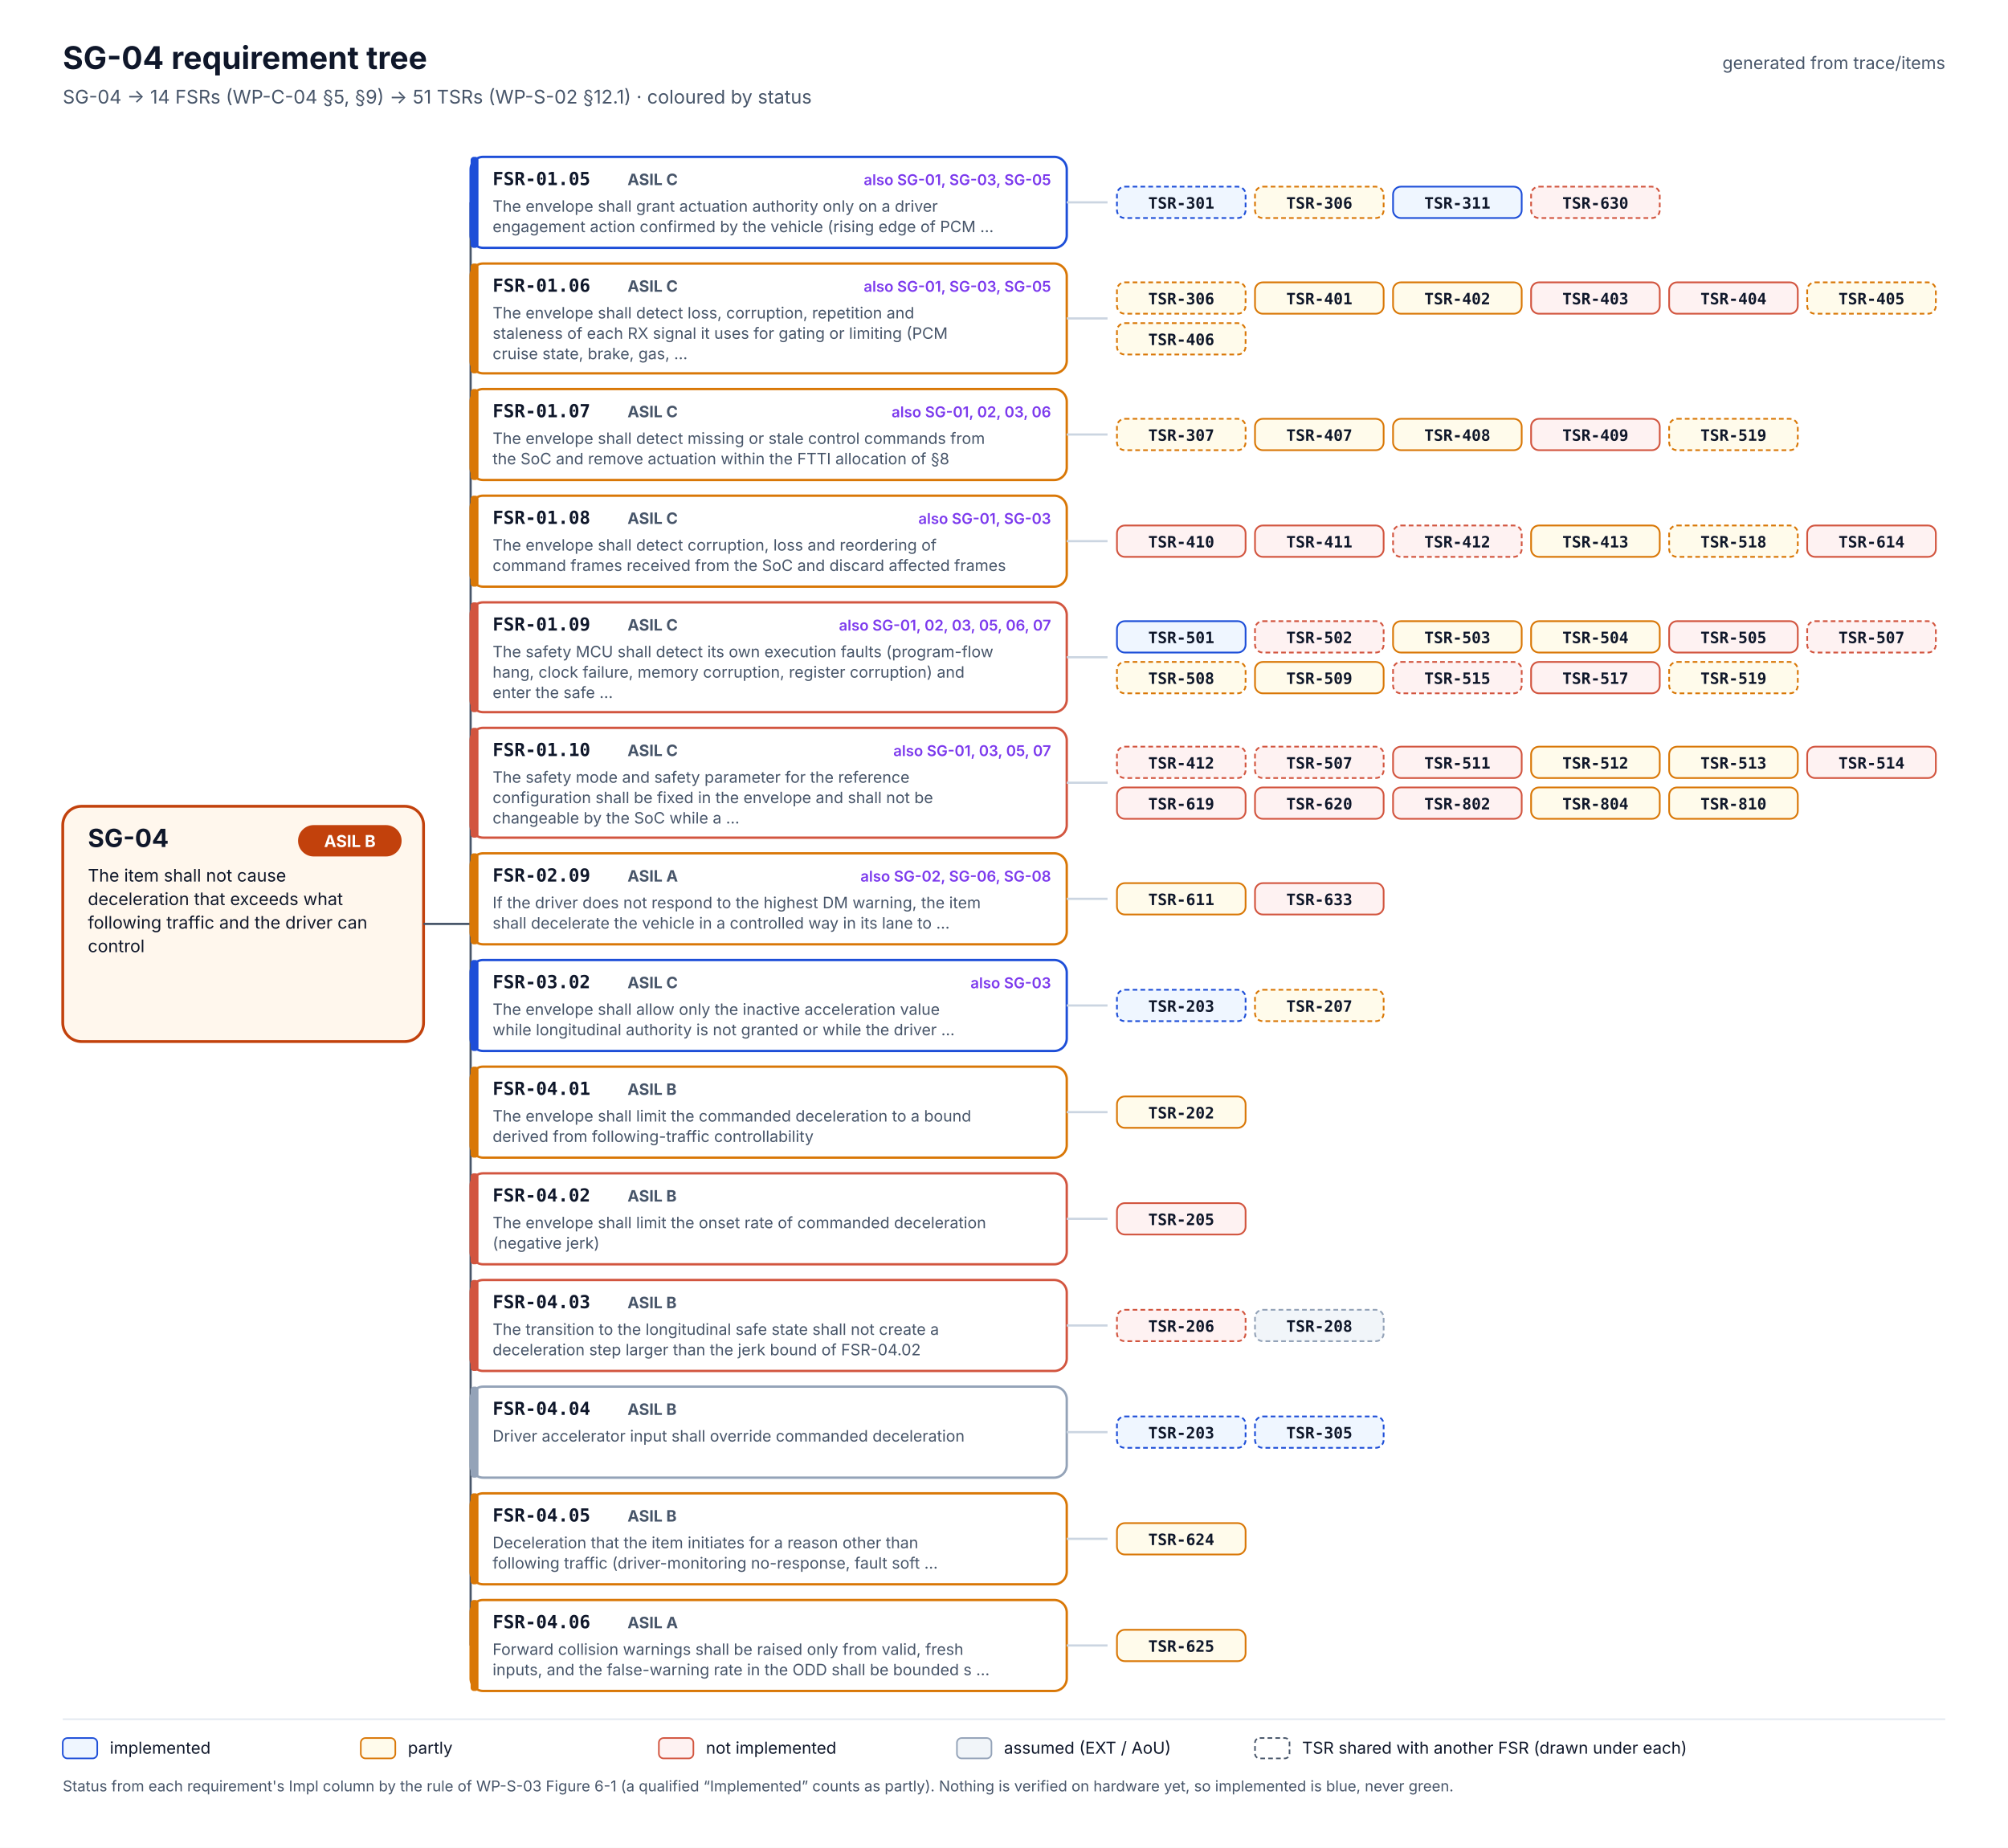
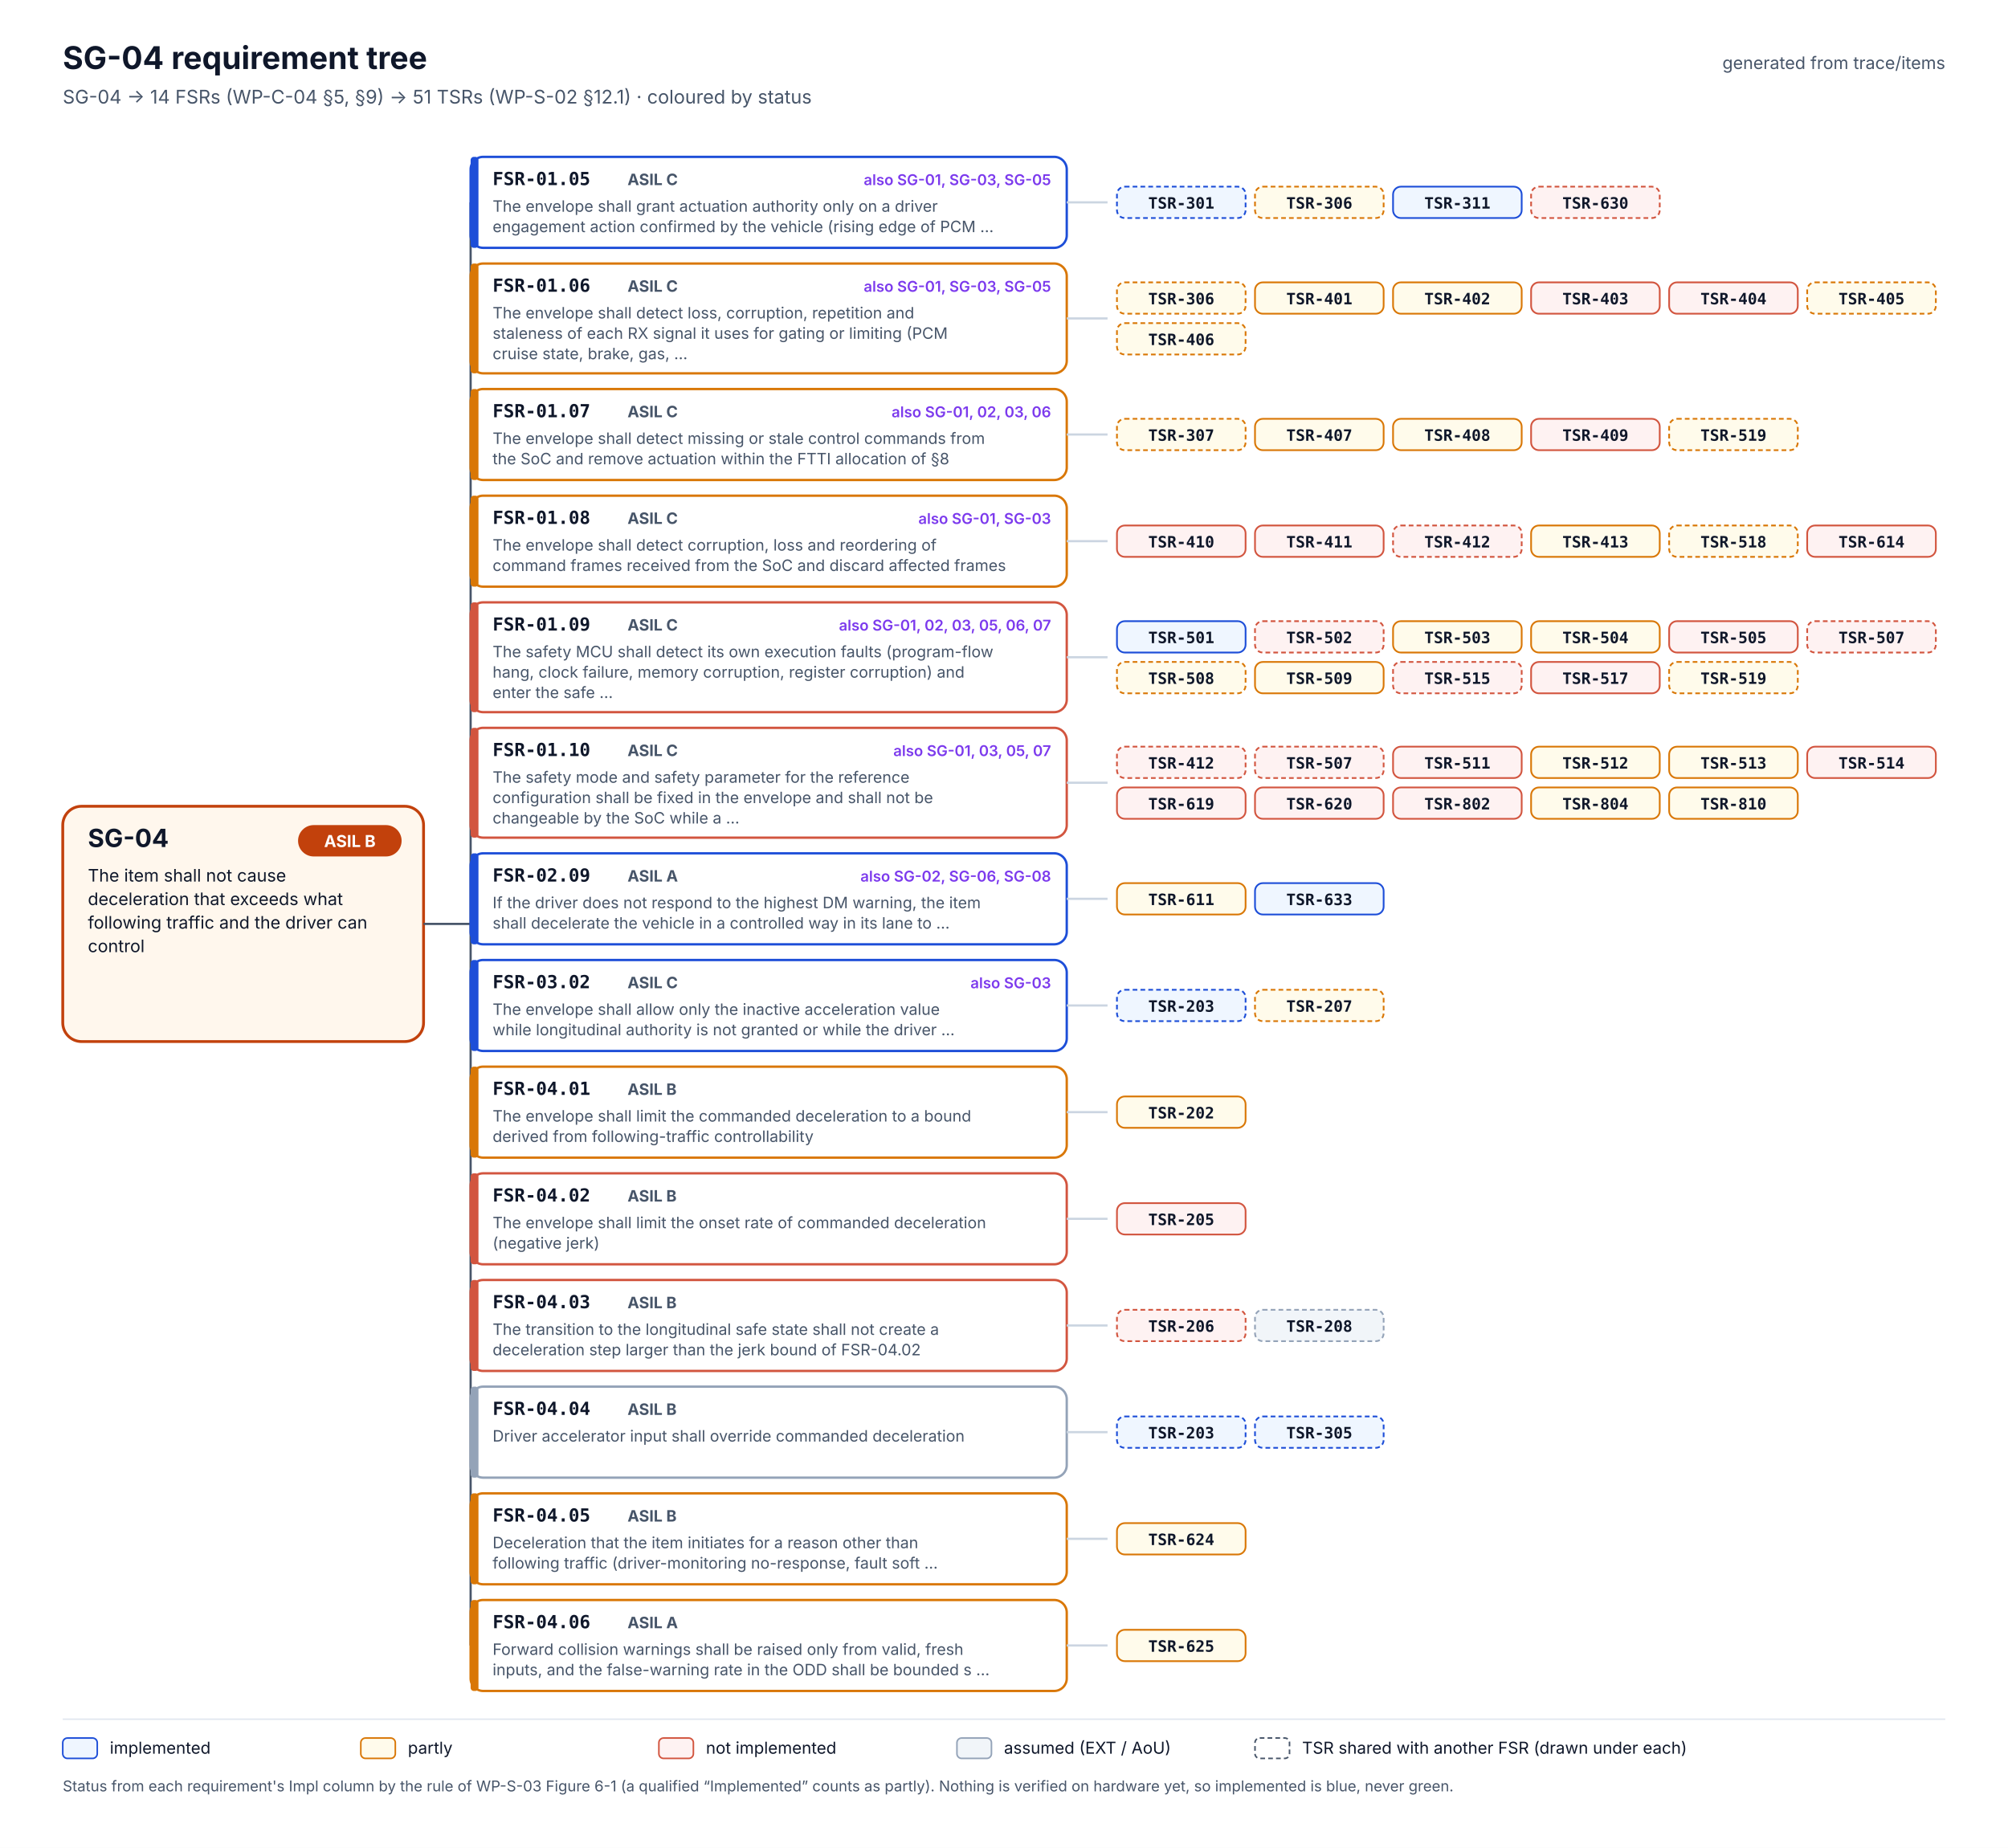
<svg xmlns="http://www.w3.org/2000/svg" width="1280" height="1178" viewBox="0 0 1280 1178" font-family="Inter, 'Segoe UI', Helvetica, Arial, sans-serif" role="img" aria-labelledby="t d">
  <rect width="1280" height="1178" fill="#FFFFFF" />
  <text x="40" y="44" font-size="20" fill="#0F172A" font-weight="700">SG-04 requirement tree</text>
  <text x="40" y="66" font-size="12" fill="#475569">SG-04 → 14 FSRs (WP-C-04 §5, §9) → 51 TSRs (WP-S-02 §12.1) · coloured by status</text>
  <text x="1240" y="44" font-size="11" fill="#475569" text-anchor="end">generated from trace/items</text>
  <rect x="40" y="514.0" width="230" height="150" rx="12" fill="#FFF7ED" stroke="#C2410C" stroke-width="1.8" />
  <text x="56" y="540.0" font-size="16" fill="#0F172A" font-weight="700">SG-04</text>
  <rect x="190" y="526.0" width="66" height="20" rx="10" fill="#C2410C" />
  <text x="223" y="540.0" font-size="10.5" fill="#FFFFFF" font-weight="700" text-anchor="middle">ASIL B</text>
  <text x="56" y="562.0" font-size="11" fill="#0F172A">The item shall not cause</text>
  <text x="56" y="577.0" font-size="11" fill="#0F172A">deceleration that exceeds what</text>
  <text x="56" y="592.0" font-size="11" fill="#0F172A">following traffic and the driver can</text>
  <text x="56" y="607.0" font-size="11" fill="#0F172A">control</text>
  <line x1="270" y1="589.0" x2="300" y2="589.0" stroke="#475569" stroke-width="1.4" />
  <line x1="300" y1="129.0" x2="300" y2="1049.0" stroke="#475569" stroke-width="1.4" />
  <line x1="300" y1="129.0" x2="300" y2="129.0" stroke="#475569" stroke-width="1.4" />
  <rect x="300" y="100" width="380" height="58" rx="8" fill="#FFFFFF" stroke="#1D4ED8" stroke-width="1.5" />
  <rect x="300" y="100" width="5" height="58" rx="2" fill="#1D4ED8" />
  <text x="314" y="118" font-size="11.5" fill="#0F172A" font-weight="700" font-family="'JetBrains Mono', 'SFMono-Regular', Menlo, Consolas, monospace">FSR-01.05</text>
  <text x="400" y="118" font-size="10" fill="#475569" font-weight="700">ASIL C</text>
  <text x="670" y="118" font-size="9.5" fill="#7C3AED" font-weight="600" text-anchor="end">also SG-01, SG-03, SG-05</text>
  <text x="314" y="135" font-size="10" fill="#475569">The envelope shall grant actuation authority only on a driver</text>
  <text x="314" y="148" font-size="10" fill="#475569">engagement action confirmed by the vehicle (rising edge of PCM …</text>
  <line x1="680" y1="129.0" x2="706" y2="129.0" stroke="#CBD5E1" stroke-width="1.4" />
  <rect x="712" y="119.0" width="82" height="20" rx="5" fill="#EFF6FF" stroke="#1D4ED8" stroke-width="1.1" stroke-dasharray="3 2" />
  <text x="753.0" y="133.0" font-size="10" fill="#0F172A" font-weight="600" text-anchor="middle" font-family="'JetBrains Mono', 'SFMono-Regular', Menlo, Consolas, monospace">TSR-301</text>
  <rect x="800" y="119.0" width="82" height="20" rx="5" fill="#FFFBEB" stroke="#D97706" stroke-width="1.1" stroke-dasharray="3 2" />
  <text x="841.0" y="133.0" font-size="10" fill="#0F172A" font-weight="600" text-anchor="middle" font-family="'JetBrains Mono', 'SFMono-Regular', Menlo, Consolas, monospace">TSR-306</text>
  <rect x="888" y="119.0" width="82" height="20" rx="5" fill="#EFF6FF" stroke="#1D4ED8" stroke-width="1.1" />
  <text x="929.0" y="133.0" font-size="10" fill="#0F172A" font-weight="600" text-anchor="middle" font-family="'JetBrains Mono', 'SFMono-Regular', Menlo, Consolas, monospace">TSR-311</text>
  <rect x="976" y="119.0" width="82" height="20" rx="5" fill="#FEF2F2" stroke="#D2553F" stroke-width="1.1" stroke-dasharray="3 2" />
  <text x="1017.0" y="133.0" font-size="10" fill="#0F172A" font-weight="600" text-anchor="middle" font-family="'JetBrains Mono', 'SFMono-Regular', Menlo, Consolas, monospace">TSR-630</text>
  <line x1="300" y1="203.0" x2="300" y2="203.0" stroke="#475569" stroke-width="1.4" />
  <rect x="300" y="168" width="380" height="70" rx="8" fill="#FFFFFF" stroke="#D97706" stroke-width="1.5" />
  <rect x="300" y="168" width="5" height="70" rx="2" fill="#D97706" />
  <text x="314" y="186" font-size="11.5" fill="#0F172A" font-weight="700" font-family="'JetBrains Mono', 'SFMono-Regular', Menlo, Consolas, monospace">FSR-01.06</text>
  <text x="400" y="186" font-size="10" fill="#475569" font-weight="700">ASIL C</text>
  <text x="670" y="186" font-size="9.5" fill="#7C3AED" font-weight="600" text-anchor="end">also SG-01, SG-03, SG-05</text>
  <text x="314" y="203" font-size="10" fill="#475569">The envelope shall detect loss, corruption, repetition and</text>
  <text x="314" y="216" font-size="10" fill="#475569">staleness of each RX signal it uses for gating or limiting (PCM</text>
  <text x="314" y="229" font-size="10" fill="#475569">cruise state, brake, gas, …</text>
  <line x1="680" y1="203.0" x2="706" y2="203.0" stroke="#CBD5E1" stroke-width="1.4" />
  <rect x="712" y="180.0" width="82" height="20" rx="5" fill="#FFFBEB" stroke="#D97706" stroke-width="1.1" stroke-dasharray="3 2" />
  <text x="753.0" y="194.0" font-size="10" fill="#0F172A" font-weight="600" text-anchor="middle" font-family="'JetBrains Mono', 'SFMono-Regular', Menlo, Consolas, monospace">TSR-306</text>
  <rect x="800" y="180.0" width="82" height="20" rx="5" fill="#FFFBEB" stroke="#D97706" stroke-width="1.1" />
  <text x="841.0" y="194.0" font-size="10" fill="#0F172A" font-weight="600" text-anchor="middle" font-family="'JetBrains Mono', 'SFMono-Regular', Menlo, Consolas, monospace">TSR-401</text>
  <rect x="888" y="180.0" width="82" height="20" rx="5" fill="#FFFBEB" stroke="#D97706" stroke-width="1.1" />
  <text x="929.0" y="194.0" font-size="10" fill="#0F172A" font-weight="600" text-anchor="middle" font-family="'JetBrains Mono', 'SFMono-Regular', Menlo, Consolas, monospace">TSR-402</text>
  <rect x="976" y="180.0" width="82" height="20" rx="5" fill="#FEF2F2" stroke="#D2553F" stroke-width="1.1" />
  <text x="1017.0" y="194.0" font-size="10" fill="#0F172A" font-weight="600" text-anchor="middle" font-family="'JetBrains Mono', 'SFMono-Regular', Menlo, Consolas, monospace">TSR-403</text>
  <rect x="1064" y="180.0" width="82" height="20" rx="5" fill="#FEF2F2" stroke="#D2553F" stroke-width="1.1" />
  <text x="1105.0" y="194.0" font-size="10" fill="#0F172A" font-weight="600" text-anchor="middle" font-family="'JetBrains Mono', 'SFMono-Regular', Menlo, Consolas, monospace">TSR-404</text>
  <rect x="1152" y="180.0" width="82" height="20" rx="5" fill="#FFFBEB" stroke="#D97706" stroke-width="1.1" stroke-dasharray="3 2" />
  <text x="1193.0" y="194.0" font-size="10" fill="#0F172A" font-weight="600" text-anchor="middle" font-family="'JetBrains Mono', 'SFMono-Regular', Menlo, Consolas, monospace">TSR-405</text>
  <rect x="712" y="206.0" width="82" height="20" rx="5" fill="#FFFBEB" stroke="#D97706" stroke-width="1.1" stroke-dasharray="3 2" />
  <text x="753.0" y="220.0" font-size="10" fill="#0F172A" font-weight="600" text-anchor="middle" font-family="'JetBrains Mono', 'SFMono-Regular', Menlo, Consolas, monospace">TSR-406</text>
  <line x1="300" y1="277.0" x2="300" y2="277.0" stroke="#475569" stroke-width="1.4" />
  <rect x="300" y="248" width="380" height="58" rx="8" fill="#FFFFFF" stroke="#D97706" stroke-width="1.5" />
  <rect x="300" y="248" width="5" height="58" rx="2" fill="#D97706" />
  <text x="314" y="266" font-size="11.5" fill="#0F172A" font-weight="700" font-family="'JetBrains Mono', 'SFMono-Regular', Menlo, Consolas, monospace">FSR-01.07</text>
  <text x="400" y="266" font-size="10" fill="#475569" font-weight="700">ASIL C</text>
  <text x="670" y="266" font-size="9.5" fill="#7C3AED" font-weight="600" text-anchor="end">also SG-01, 02, 03, 06</text>
  <text x="314" y="283" font-size="10" fill="#475569">The envelope shall detect missing or stale control commands from</text>
  <text x="314" y="296" font-size="10" fill="#475569">the SoC and remove actuation within the FTTI allocation of §8</text>
  <line x1="680" y1="277.0" x2="706" y2="277.0" stroke="#CBD5E1" stroke-width="1.4" />
  <rect x="712" y="267.0" width="82" height="20" rx="5" fill="#FFFBEB" stroke="#D97706" stroke-width="1.1" stroke-dasharray="3 2" />
  <text x="753.0" y="281.0" font-size="10" fill="#0F172A" font-weight="600" text-anchor="middle" font-family="'JetBrains Mono', 'SFMono-Regular', Menlo, Consolas, monospace">TSR-307</text>
  <rect x="800" y="267.0" width="82" height="20" rx="5" fill="#FFFBEB" stroke="#D97706" stroke-width="1.1" />
  <text x="841.0" y="281.0" font-size="10" fill="#0F172A" font-weight="600" text-anchor="middle" font-family="'JetBrains Mono', 'SFMono-Regular', Menlo, Consolas, monospace">TSR-407</text>
  <rect x="888" y="267.0" width="82" height="20" rx="5" fill="#FFFBEB" stroke="#D97706" stroke-width="1.1" />
  <text x="929.0" y="281.0" font-size="10" fill="#0F172A" font-weight="600" text-anchor="middle" font-family="'JetBrains Mono', 'SFMono-Regular', Menlo, Consolas, monospace">TSR-408</text>
  <rect x="976" y="267.0" width="82" height="20" rx="5" fill="#FEF2F2" stroke="#D2553F" stroke-width="1.1" />
  <text x="1017.0" y="281.0" font-size="10" fill="#0F172A" font-weight="600" text-anchor="middle" font-family="'JetBrains Mono', 'SFMono-Regular', Menlo, Consolas, monospace">TSR-409</text>
  <rect x="1064" y="267.0" width="82" height="20" rx="5" fill="#FFFBEB" stroke="#D97706" stroke-width="1.1" stroke-dasharray="3 2" />
  <text x="1105.0" y="281.0" font-size="10" fill="#0F172A" font-weight="600" text-anchor="middle" font-family="'JetBrains Mono', 'SFMono-Regular', Menlo, Consolas, monospace">TSR-519</text>
  <line x1="300" y1="345.0" x2="300" y2="345.0" stroke="#475569" stroke-width="1.4" />
  <rect x="300" y="316" width="380" height="58" rx="8" fill="#FFFFFF" stroke="#D97706" stroke-width="1.5" />
  <rect x="300" y="316" width="5" height="58" rx="2" fill="#D97706" />
  <text x="314" y="334" font-size="11.5" fill="#0F172A" font-weight="700" font-family="'JetBrains Mono', 'SFMono-Regular', Menlo, Consolas, monospace">FSR-01.08</text>
  <text x="400" y="334" font-size="10" fill="#475569" font-weight="700">ASIL C</text>
  <text x="670" y="334" font-size="9.5" fill="#7C3AED" font-weight="600" text-anchor="end">also SG-01, SG-03</text>
  <text x="314" y="351" font-size="10" fill="#475569">The envelope shall detect corruption, loss and reordering of</text>
  <text x="314" y="364" font-size="10" fill="#475569">command frames received from the SoC and discard affected frames</text>
  <line x1="680" y1="345.0" x2="706" y2="345.0" stroke="#CBD5E1" stroke-width="1.4" />
  <rect x="712" y="335.0" width="82" height="20" rx="5" fill="#FEF2F2" stroke="#D2553F" stroke-width="1.1" />
  <text x="753.0" y="349.0" font-size="10" fill="#0F172A" font-weight="600" text-anchor="middle" font-family="'JetBrains Mono', 'SFMono-Regular', Menlo, Consolas, monospace">TSR-410</text>
  <rect x="800" y="335.0" width="82" height="20" rx="5" fill="#FEF2F2" stroke="#D2553F" stroke-width="1.1" />
  <text x="841.0" y="349.0" font-size="10" fill="#0F172A" font-weight="600" text-anchor="middle" font-family="'JetBrains Mono', 'SFMono-Regular', Menlo, Consolas, monospace">TSR-411</text>
  <rect x="888" y="335.0" width="82" height="20" rx="5" fill="#FEF2F2" stroke="#D2553F" stroke-width="1.1" stroke-dasharray="3 2" />
  <text x="929.0" y="349.0" font-size="10" fill="#0F172A" font-weight="600" text-anchor="middle" font-family="'JetBrains Mono', 'SFMono-Regular', Menlo, Consolas, monospace">TSR-412</text>
  <rect x="976" y="335.0" width="82" height="20" rx="5" fill="#FFFBEB" stroke="#D97706" stroke-width="1.1" />
  <text x="1017.0" y="349.0" font-size="10" fill="#0F172A" font-weight="600" text-anchor="middle" font-family="'JetBrains Mono', 'SFMono-Regular', Menlo, Consolas, monospace">TSR-413</text>
  <rect x="1064" y="335.0" width="82" height="20" rx="5" fill="#FFFBEB" stroke="#D97706" stroke-width="1.1" stroke-dasharray="3 2" />
  <text x="1105.0" y="349.0" font-size="10" fill="#0F172A" font-weight="600" text-anchor="middle" font-family="'JetBrains Mono', 'SFMono-Regular', Menlo, Consolas, monospace">TSR-518</text>
  <rect x="1152" y="335.0" width="82" height="20" rx="5" fill="#FEF2F2" stroke="#D2553F" stroke-width="1.1" />
  <text x="1193.0" y="349.0" font-size="10" fill="#0F172A" font-weight="600" text-anchor="middle" font-family="'JetBrains Mono', 'SFMono-Regular', Menlo, Consolas, monospace">TSR-614</text>
  <line x1="300" y1="419.0" x2="300" y2="419.0" stroke="#475569" stroke-width="1.4" />
  <rect x="300" y="384" width="380" height="70" rx="8" fill="#FFFFFF" stroke="#D2553F" stroke-width="1.5" />
  <rect x="300" y="384" width="5" height="70" rx="2" fill="#D2553F" />
  <text x="314" y="402" font-size="11.5" fill="#0F172A" font-weight="700" font-family="'JetBrains Mono', 'SFMono-Regular', Menlo, Consolas, monospace">FSR-01.09</text>
  <text x="400" y="402" font-size="10" fill="#475569" font-weight="700">ASIL C</text>
  <text x="670" y="402" font-size="9.5" fill="#7C3AED" font-weight="600" text-anchor="end">also SG-01, 02, 03, 05, 06, 07</text>
  <text x="314" y="419" font-size="10" fill="#475569">The safety MCU shall detect its own execution faults (program-flow</text>
  <text x="314" y="432" font-size="10" fill="#475569">hang, clock failure, memory corruption, register corruption) and</text>
  <text x="314" y="445" font-size="10" fill="#475569">enter the safe …</text>
  <line x1="680" y1="419.0" x2="706" y2="419.0" stroke="#CBD5E1" stroke-width="1.4" />
  <rect x="712" y="396.0" width="82" height="20" rx="5" fill="#EFF6FF" stroke="#1D4ED8" stroke-width="1.1" />
  <text x="753.0" y="410.0" font-size="10" fill="#0F172A" font-weight="600" text-anchor="middle" font-family="'JetBrains Mono', 'SFMono-Regular', Menlo, Consolas, monospace">TSR-501</text>
  <rect x="800" y="396.0" width="82" height="20" rx="5" fill="#FEF2F2" stroke="#D2553F" stroke-width="1.1" stroke-dasharray="3 2" />
  <text x="841.0" y="410.0" font-size="10" fill="#0F172A" font-weight="600" text-anchor="middle" font-family="'JetBrains Mono', 'SFMono-Regular', Menlo, Consolas, monospace">TSR-502</text>
  <rect x="888" y="396.0" width="82" height="20" rx="5" fill="#FFFBEB" stroke="#D97706" stroke-width="1.1" />
  <text x="929.0" y="410.0" font-size="10" fill="#0F172A" font-weight="600" text-anchor="middle" font-family="'JetBrains Mono', 'SFMono-Regular', Menlo, Consolas, monospace">TSR-503</text>
  <rect x="976" y="396.0" width="82" height="20" rx="5" fill="#FFFBEB" stroke="#D97706" stroke-width="1.1" />
  <text x="1017.0" y="410.0" font-size="10" fill="#0F172A" font-weight="600" text-anchor="middle" font-family="'JetBrains Mono', 'SFMono-Regular', Menlo, Consolas, monospace">TSR-504</text>
  <rect x="1064" y="396.0" width="82" height="20" rx="5" fill="#FEF2F2" stroke="#D2553F" stroke-width="1.1" />
  <text x="1105.0" y="410.0" font-size="10" fill="#0F172A" font-weight="600" text-anchor="middle" font-family="'JetBrains Mono', 'SFMono-Regular', Menlo, Consolas, monospace">TSR-505</text>
  <rect x="1152" y="396.0" width="82" height="20" rx="5" fill="#FEF2F2" stroke="#D2553F" stroke-width="1.1" stroke-dasharray="3 2" />
  <text x="1193.0" y="410.0" font-size="10" fill="#0F172A" font-weight="600" text-anchor="middle" font-family="'JetBrains Mono', 'SFMono-Regular', Menlo, Consolas, monospace">TSR-507</text>
  <rect x="712" y="422.0" width="82" height="20" rx="5" fill="#FFFBEB" stroke="#D97706" stroke-width="1.1" stroke-dasharray="3 2" />
  <text x="753.0" y="436.0" font-size="10" fill="#0F172A" font-weight="600" text-anchor="middle" font-family="'JetBrains Mono', 'SFMono-Regular', Menlo, Consolas, monospace">TSR-508</text>
  <rect x="800" y="422.0" width="82" height="20" rx="5" fill="#FFFBEB" stroke="#D97706" stroke-width="1.1" />
  <text x="841.0" y="436.0" font-size="10" fill="#0F172A" font-weight="600" text-anchor="middle" font-family="'JetBrains Mono', 'SFMono-Regular', Menlo, Consolas, monospace">TSR-509</text>
  <rect x="888" y="422.0" width="82" height="20" rx="5" fill="#FEF2F2" stroke="#D2553F" stroke-width="1.1" stroke-dasharray="3 2" />
  <text x="929.0" y="436.0" font-size="10" fill="#0F172A" font-weight="600" text-anchor="middle" font-family="'JetBrains Mono', 'SFMono-Regular', Menlo, Consolas, monospace">TSR-515</text>
  <rect x="976" y="422.0" width="82" height="20" rx="5" fill="#FEF2F2" stroke="#D2553F" stroke-width="1.1" />
  <text x="1017.0" y="436.0" font-size="10" fill="#0F172A" font-weight="600" text-anchor="middle" font-family="'JetBrains Mono', 'SFMono-Regular', Menlo, Consolas, monospace">TSR-517</text>
  <rect x="1064" y="422.0" width="82" height="20" rx="5" fill="#FFFBEB" stroke="#D97706" stroke-width="1.1" stroke-dasharray="3 2" />
  <text x="1105.0" y="436.0" font-size="10" fill="#0F172A" font-weight="600" text-anchor="middle" font-family="'JetBrains Mono', 'SFMono-Regular', Menlo, Consolas, monospace">TSR-519</text>
  <line x1="300" y1="499.0" x2="300" y2="499.0" stroke="#475569" stroke-width="1.4" />
  <rect x="300" y="464" width="380" height="70" rx="8" fill="#FFFFFF" stroke="#D2553F" stroke-width="1.5" />
  <rect x="300" y="464" width="5" height="70" rx="2" fill="#D2553F" />
  <text x="314" y="482" font-size="11.5" fill="#0F172A" font-weight="700" font-family="'JetBrains Mono', 'SFMono-Regular', Menlo, Consolas, monospace">FSR-01.10</text>
  <text x="400" y="482" font-size="10" fill="#475569" font-weight="700">ASIL C</text>
  <text x="670" y="482" font-size="9.5" fill="#7C3AED" font-weight="600" text-anchor="end">also SG-01, 03, 05, 07</text>
  <text x="314" y="499" font-size="10" fill="#475569">The safety mode and safety parameter for the reference</text>
  <text x="314" y="512" font-size="10" fill="#475569">configuration shall be fixed in the envelope and shall not be</text>
  <text x="314" y="525" font-size="10" fill="#475569">changeable by the SoC while a …</text>
  <line x1="680" y1="499.0" x2="706" y2="499.0" stroke="#CBD5E1" stroke-width="1.4" />
  <rect x="712" y="476.0" width="82" height="20" rx="5" fill="#FEF2F2" stroke="#D2553F" stroke-width="1.1" stroke-dasharray="3 2" />
  <text x="753.0" y="490.0" font-size="10" fill="#0F172A" font-weight="600" text-anchor="middle" font-family="'JetBrains Mono', 'SFMono-Regular', Menlo, Consolas, monospace">TSR-412</text>
  <rect x="800" y="476.0" width="82" height="20" rx="5" fill="#FEF2F2" stroke="#D2553F" stroke-width="1.1" stroke-dasharray="3 2" />
  <text x="841.0" y="490.0" font-size="10" fill="#0F172A" font-weight="600" text-anchor="middle" font-family="'JetBrains Mono', 'SFMono-Regular', Menlo, Consolas, monospace">TSR-507</text>
  <rect x="888" y="476.0" width="82" height="20" rx="5" fill="#FEF2F2" stroke="#D2553F" stroke-width="1.1" />
  <text x="929.0" y="490.0" font-size="10" fill="#0F172A" font-weight="600" text-anchor="middle" font-family="'JetBrains Mono', 'SFMono-Regular', Menlo, Consolas, monospace">TSR-511</text>
  <rect x="976" y="476.0" width="82" height="20" rx="5" fill="#FFFBEB" stroke="#D97706" stroke-width="1.1" />
  <text x="1017.0" y="490.0" font-size="10" fill="#0F172A" font-weight="600" text-anchor="middle" font-family="'JetBrains Mono', 'SFMono-Regular', Menlo, Consolas, monospace">TSR-512</text>
  <rect x="1064" y="476.0" width="82" height="20" rx="5" fill="#FFFBEB" stroke="#D97706" stroke-width="1.1" />
  <text x="1105.0" y="490.0" font-size="10" fill="#0F172A" font-weight="600" text-anchor="middle" font-family="'JetBrains Mono', 'SFMono-Regular', Menlo, Consolas, monospace">TSR-513</text>
  <rect x="1152" y="476.0" width="82" height="20" rx="5" fill="#FEF2F2" stroke="#D2553F" stroke-width="1.1" />
  <text x="1193.0" y="490.0" font-size="10" fill="#0F172A" font-weight="600" text-anchor="middle" font-family="'JetBrains Mono', 'SFMono-Regular', Menlo, Consolas, monospace">TSR-514</text>
  <rect x="712" y="502.0" width="82" height="20" rx="5" fill="#FEF2F2" stroke="#D2553F" stroke-width="1.1" />
  <text x="753.0" y="516.0" font-size="10" fill="#0F172A" font-weight="600" text-anchor="middle" font-family="'JetBrains Mono', 'SFMono-Regular', Menlo, Consolas, monospace">TSR-619</text>
  <rect x="800" y="502.0" width="82" height="20" rx="5" fill="#FEF2F2" stroke="#D2553F" stroke-width="1.1" />
  <text x="841.0" y="516.0" font-size="10" fill="#0F172A" font-weight="600" text-anchor="middle" font-family="'JetBrains Mono', 'SFMono-Regular', Menlo, Consolas, monospace">TSR-620</text>
  <rect x="888" y="502.0" width="82" height="20" rx="5" fill="#FEF2F2" stroke="#D2553F" stroke-width="1.1" />
  <text x="929.0" y="516.0" font-size="10" fill="#0F172A" font-weight="600" text-anchor="middle" font-family="'JetBrains Mono', 'SFMono-Regular', Menlo, Consolas, monospace">TSR-802</text>
  <rect x="976" y="502.0" width="82" height="20" rx="5" fill="#FFFBEB" stroke="#D97706" stroke-width="1.1" />
  <text x="1017.0" y="516.0" font-size="10" fill="#0F172A" font-weight="600" text-anchor="middle" font-family="'JetBrains Mono', 'SFMono-Regular', Menlo, Consolas, monospace">TSR-804</text>
  <rect x="1064" y="502.0" width="82" height="20" rx="5" fill="#FFFBEB" stroke="#D97706" stroke-width="1.1" />
  <text x="1105.0" y="516.0" font-size="10" fill="#0F172A" font-weight="600" text-anchor="middle" font-family="'JetBrains Mono', 'SFMono-Regular', Menlo, Consolas, monospace">TSR-810</text>
  <line x1="300" y1="573.0" x2="300" y2="573.0" stroke="#475569" stroke-width="1.4" />
-   <rect x="300" y="544" width="380" height="58" rx="8" fill="#FFFFFF" stroke="#D97706" stroke-width="1.5" />
-   <rect x="300" y="544" width="5" height="58" rx="2" fill="#D97706" />
+   <rect x="300" y="544" width="380" height="58" rx="8" fill="#FFFFFF" stroke="#1D4ED8" stroke-width="1.5" />
+   <rect x="300" y="544" width="5" height="58" rx="2" fill="#1D4ED8" />
  <text x="314" y="562" font-size="11.5" fill="#0F172A" font-weight="700" font-family="'JetBrains Mono', 'SFMono-Regular', Menlo, Consolas, monospace">FSR-02.09</text>
  <text x="400" y="562" font-size="10" fill="#475569" font-weight="700">ASIL A</text>
  <text x="670" y="562" font-size="9.5" fill="#7C3AED" font-weight="600" text-anchor="end">also SG-02, SG-06, SG-08</text>
  <text x="314" y="579" font-size="10" fill="#475569">If the driver does not respond to the highest DM warning, the item</text>
  <text x="314" y="592" font-size="10" fill="#475569">shall decelerate the vehicle in a controlled way in its lane to …</text>
  <line x1="680" y1="573.0" x2="706" y2="573.0" stroke="#CBD5E1" stroke-width="1.4" />
  <rect x="712" y="563.0" width="82" height="20" rx="5" fill="#FFFBEB" stroke="#D97706" stroke-width="1.1" />
  <text x="753.0" y="577.0" font-size="10" fill="#0F172A" font-weight="600" text-anchor="middle" font-family="'JetBrains Mono', 'SFMono-Regular', Menlo, Consolas, monospace">TSR-611</text>
-   <rect x="800" y="563.0" width="82" height="20" rx="5" fill="#FEF2F2" stroke="#D2553F" stroke-width="1.1" />
+   <rect x="800" y="563.0" width="82" height="20" rx="5" fill="#EFF6FF" stroke="#1D4ED8" stroke-width="1.1" />
  <text x="841.0" y="577.0" font-size="10" fill="#0F172A" font-weight="600" text-anchor="middle" font-family="'JetBrains Mono', 'SFMono-Regular', Menlo, Consolas, monospace">TSR-633</text>
  <line x1="300" y1="641.0" x2="300" y2="641.0" stroke="#475569" stroke-width="1.4" />
  <rect x="300" y="612" width="380" height="58" rx="8" fill="#FFFFFF" stroke="#1D4ED8" stroke-width="1.5" />
  <rect x="300" y="612" width="5" height="58" rx="2" fill="#1D4ED8" />
  <text x="314" y="630" font-size="11.5" fill="#0F172A" font-weight="700" font-family="'JetBrains Mono', 'SFMono-Regular', Menlo, Consolas, monospace">FSR-03.02</text>
  <text x="400" y="630" font-size="10" fill="#475569" font-weight="700">ASIL C</text>
  <text x="670" y="630" font-size="9.5" fill="#7C3AED" font-weight="600" text-anchor="end">also SG-03</text>
  <text x="314" y="647" font-size="10" fill="#475569">The envelope shall allow only the inactive acceleration value</text>
  <text x="314" y="660" font-size="10" fill="#475569">while longitudinal authority is not granted or while the driver …</text>
  <line x1="680" y1="641.0" x2="706" y2="641.0" stroke="#CBD5E1" stroke-width="1.4" />
  <rect x="712" y="631.0" width="82" height="20" rx="5" fill="#EFF6FF" stroke="#1D4ED8" stroke-width="1.1" stroke-dasharray="3 2" />
  <text x="753.0" y="645.0" font-size="10" fill="#0F172A" font-weight="600" text-anchor="middle" font-family="'JetBrains Mono', 'SFMono-Regular', Menlo, Consolas, monospace">TSR-203</text>
  <rect x="800" y="631.0" width="82" height="20" rx="5" fill="#FFFBEB" stroke="#D97706" stroke-width="1.1" stroke-dasharray="3 2" />
  <text x="841.0" y="645.0" font-size="10" fill="#0F172A" font-weight="600" text-anchor="middle" font-family="'JetBrains Mono', 'SFMono-Regular', Menlo, Consolas, monospace">TSR-207</text>
  <line x1="300" y1="709.0" x2="300" y2="709.0" stroke="#475569" stroke-width="1.4" />
  <rect x="300" y="680" width="380" height="58" rx="8" fill="#FFFFFF" stroke="#D97706" stroke-width="1.5" />
  <rect x="300" y="680" width="5" height="58" rx="2" fill="#D97706" />
  <text x="314" y="698" font-size="11.5" fill="#0F172A" font-weight="700" font-family="'JetBrains Mono', 'SFMono-Regular', Menlo, Consolas, monospace">FSR-04.01</text>
  <text x="400" y="698" font-size="10" fill="#475569" font-weight="700">ASIL B</text>
  <text x="314" y="715" font-size="10" fill="#475569">The envelope shall limit the commanded deceleration to a bound</text>
  <text x="314" y="728" font-size="10" fill="#475569">derived from following-traffic controllability</text>
  <line x1="680" y1="709.0" x2="706" y2="709.0" stroke="#CBD5E1" stroke-width="1.4" />
  <rect x="712" y="699.0" width="82" height="20" rx="5" fill="#FFFBEB" stroke="#D97706" stroke-width="1.1" />
  <text x="753.0" y="713.0" font-size="10" fill="#0F172A" font-weight="600" text-anchor="middle" font-family="'JetBrains Mono', 'SFMono-Regular', Menlo, Consolas, monospace">TSR-202</text>
  <line x1="300" y1="777.0" x2="300" y2="777.0" stroke="#475569" stroke-width="1.4" />
  <rect x="300" y="748" width="380" height="58" rx="8" fill="#FFFFFF" stroke="#D2553F" stroke-width="1.5" />
  <rect x="300" y="748" width="5" height="58" rx="2" fill="#D2553F" />
  <text x="314" y="766" font-size="11.5" fill="#0F172A" font-weight="700" font-family="'JetBrains Mono', 'SFMono-Regular', Menlo, Consolas, monospace">FSR-04.02</text>
  <text x="400" y="766" font-size="10" fill="#475569" font-weight="700">ASIL B</text>
  <text x="314" y="783" font-size="10" fill="#475569">The envelope shall limit the onset rate of commanded deceleration</text>
  <text x="314" y="796" font-size="10" fill="#475569">(negative jerk)</text>
  <line x1="680" y1="777.0" x2="706" y2="777.0" stroke="#CBD5E1" stroke-width="1.4" />
  <rect x="712" y="767.0" width="82" height="20" rx="5" fill="#FEF2F2" stroke="#D2553F" stroke-width="1.1" />
  <text x="753.0" y="781.0" font-size="10" fill="#0F172A" font-weight="600" text-anchor="middle" font-family="'JetBrains Mono', 'SFMono-Regular', Menlo, Consolas, monospace">TSR-205</text>
  <line x1="300" y1="845.0" x2="300" y2="845.0" stroke="#475569" stroke-width="1.4" />
  <rect x="300" y="816" width="380" height="58" rx="8" fill="#FFFFFF" stroke="#D2553F" stroke-width="1.5" />
  <rect x="300" y="816" width="5" height="58" rx="2" fill="#D2553F" />
  <text x="314" y="834" font-size="11.5" fill="#0F172A" font-weight="700" font-family="'JetBrains Mono', 'SFMono-Regular', Menlo, Consolas, monospace">FSR-04.03</text>
  <text x="400" y="834" font-size="10" fill="#475569" font-weight="700">ASIL B</text>
  <text x="314" y="851" font-size="10" fill="#475569">The transition to the longitudinal safe state shall not create a</text>
  <text x="314" y="864" font-size="10" fill="#475569">deceleration step larger than the jerk bound of FSR-04.02</text>
  <line x1="680" y1="845.0" x2="706" y2="845.0" stroke="#CBD5E1" stroke-width="1.4" />
  <rect x="712" y="835.0" width="82" height="20" rx="5" fill="#FEF2F2" stroke="#D2553F" stroke-width="1.1" stroke-dasharray="3 2" />
  <text x="753.0" y="849.0" font-size="10" fill="#0F172A" font-weight="600" text-anchor="middle" font-family="'JetBrains Mono', 'SFMono-Regular', Menlo, Consolas, monospace">TSR-206</text>
  <rect x="800" y="835.0" width="82" height="20" rx="5" fill="#F1F5F9" stroke="#94A3B8" stroke-width="1.1" stroke-dasharray="3 2" />
  <text x="841.0" y="849.0" font-size="10" fill="#0F172A" font-weight="600" text-anchor="middle" font-family="'JetBrains Mono', 'SFMono-Regular', Menlo, Consolas, monospace">TSR-208</text>
  <line x1="300" y1="913.0" x2="300" y2="913.0" stroke="#475569" stroke-width="1.4" />
  <rect x="300" y="884" width="380" height="58" rx="8" fill="#FFFFFF" stroke="#94A3B8" stroke-width="1.5" />
  <rect x="300" y="884" width="5" height="58" rx="2" fill="#94A3B8" />
  <text x="314" y="902" font-size="11.5" fill="#0F172A" font-weight="700" font-family="'JetBrains Mono', 'SFMono-Regular', Menlo, Consolas, monospace">FSR-04.04</text>
  <text x="400" y="902" font-size="10" fill="#475569" font-weight="700">ASIL B</text>
  <text x="314" y="919" font-size="10" fill="#475569">Driver accelerator input shall override commanded deceleration</text>
  <line x1="680" y1="913.0" x2="706" y2="913.0" stroke="#CBD5E1" stroke-width="1.4" />
  <rect x="712" y="903.0" width="82" height="20" rx="5" fill="#EFF6FF" stroke="#1D4ED8" stroke-width="1.1" stroke-dasharray="3 2" />
  <text x="753.0" y="917.0" font-size="10" fill="#0F172A" font-weight="600" text-anchor="middle" font-family="'JetBrains Mono', 'SFMono-Regular', Menlo, Consolas, monospace">TSR-203</text>
  <rect x="800" y="903.0" width="82" height="20" rx="5" fill="#EFF6FF" stroke="#1D4ED8" stroke-width="1.1" stroke-dasharray="3 2" />
  <text x="841.0" y="917.0" font-size="10" fill="#0F172A" font-weight="600" text-anchor="middle" font-family="'JetBrains Mono', 'SFMono-Regular', Menlo, Consolas, monospace">TSR-305</text>
  <line x1="300" y1="981.0" x2="300" y2="981.0" stroke="#475569" stroke-width="1.4" />
  <rect x="300" y="952" width="380" height="58" rx="8" fill="#FFFFFF" stroke="#D97706" stroke-width="1.5" />
  <rect x="300" y="952" width="5" height="58" rx="2" fill="#D97706" />
  <text x="314" y="970" font-size="11.5" fill="#0F172A" font-weight="700" font-family="'JetBrains Mono', 'SFMono-Regular', Menlo, Consolas, monospace">FSR-04.05</text>
  <text x="400" y="970" font-size="10" fill="#475569" font-weight="700">ASIL B</text>
  <text x="314" y="987" font-size="10" fill="#475569">Deceleration that the item initiates for a reason other than</text>
  <text x="314" y="1000" font-size="10" fill="#475569">following traffic (driver-monitoring no-response, fault soft …</text>
  <line x1="680" y1="981.0" x2="706" y2="981.0" stroke="#CBD5E1" stroke-width="1.4" />
  <rect x="712" y="971.0" width="82" height="20" rx="5" fill="#FFFBEB" stroke="#D97706" stroke-width="1.1" />
  <text x="753.0" y="985.0" font-size="10" fill="#0F172A" font-weight="600" text-anchor="middle" font-family="'JetBrains Mono', 'SFMono-Regular', Menlo, Consolas, monospace">TSR-624</text>
  <line x1="300" y1="1049.0" x2="300" y2="1049.0" stroke="#475569" stroke-width="1.4" />
  <rect x="300" y="1020" width="380" height="58" rx="8" fill="#FFFFFF" stroke="#D97706" stroke-width="1.5" />
  <rect x="300" y="1020" width="5" height="58" rx="2" fill="#D97706" />
  <text x="314" y="1038" font-size="11.5" fill="#0F172A" font-weight="700" font-family="'JetBrains Mono', 'SFMono-Regular', Menlo, Consolas, monospace">FSR-04.06</text>
  <text x="400" y="1038" font-size="10" fill="#475569" font-weight="700">ASIL A</text>
  <text x="314" y="1055" font-size="10" fill="#475569">Forward collision warnings shall be raised only from valid, fresh</text>
  <text x="314" y="1068" font-size="10" fill="#475569">inputs, and the false-warning rate in the ODD shall be bounded s …</text>
  <line x1="680" y1="1049.0" x2="706" y2="1049.0" stroke="#CBD5E1" stroke-width="1.4" />
  <rect x="712" y="1039.0" width="82" height="20" rx="5" fill="#FFFBEB" stroke="#D97706" stroke-width="1.1" />
  <text x="753.0" y="1053.0" font-size="10" fill="#0F172A" font-weight="600" text-anchor="middle" font-family="'JetBrains Mono', 'SFMono-Regular', Menlo, Consolas, monospace">TSR-625</text>
  <line x1="40" y1="1096" x2="1240" y2="1096" stroke="#E2E8F0" />
  <rect x="40" y="1108" width="22" height="13" rx="3" fill="#EFF6FF" stroke="#1D4ED8" />
  <text x="70" y="1118" font-size="10.5" fill="#0F172A">implemented</text>
  <rect x="230" y="1108" width="22" height="13" rx="3" fill="#FFFBEB" stroke="#D97706" />
  <text x="260" y="1118" font-size="10.5" fill="#0F172A">partly</text>
  <rect x="420" y="1108" width="22" height="13" rx="3" fill="#FEF2F2" stroke="#D2553F" />
  <text x="450" y="1118" font-size="10.5" fill="#0F172A">not implemented</text>
  <rect x="610" y="1108" width="22" height="13" rx="3" fill="#F1F5F9" stroke="#94A3B8" />
  <text x="640" y="1118" font-size="10.5" fill="#0F172A">assumed (EXT / AoU)</text>
  <rect x="800" y="1108" width="22" height="13" rx="3" fill="#FFFFFF" stroke="#475569" stroke-dasharray="3 2" />
  <text x="830" y="1118" font-size="10.5" fill="#0F172A">TSR shared with another FSR (drawn under each)</text>
  <text x="40" y="1142" font-size="9.5" fill="#475569">Status from each requirement's Impl column by the rule of WP-S-03 Figure 6-1 (a qualified “Implemented” counts as partly). Nothing is verified on hardware yet, so implemented is blue, never green.</text>
</svg>
